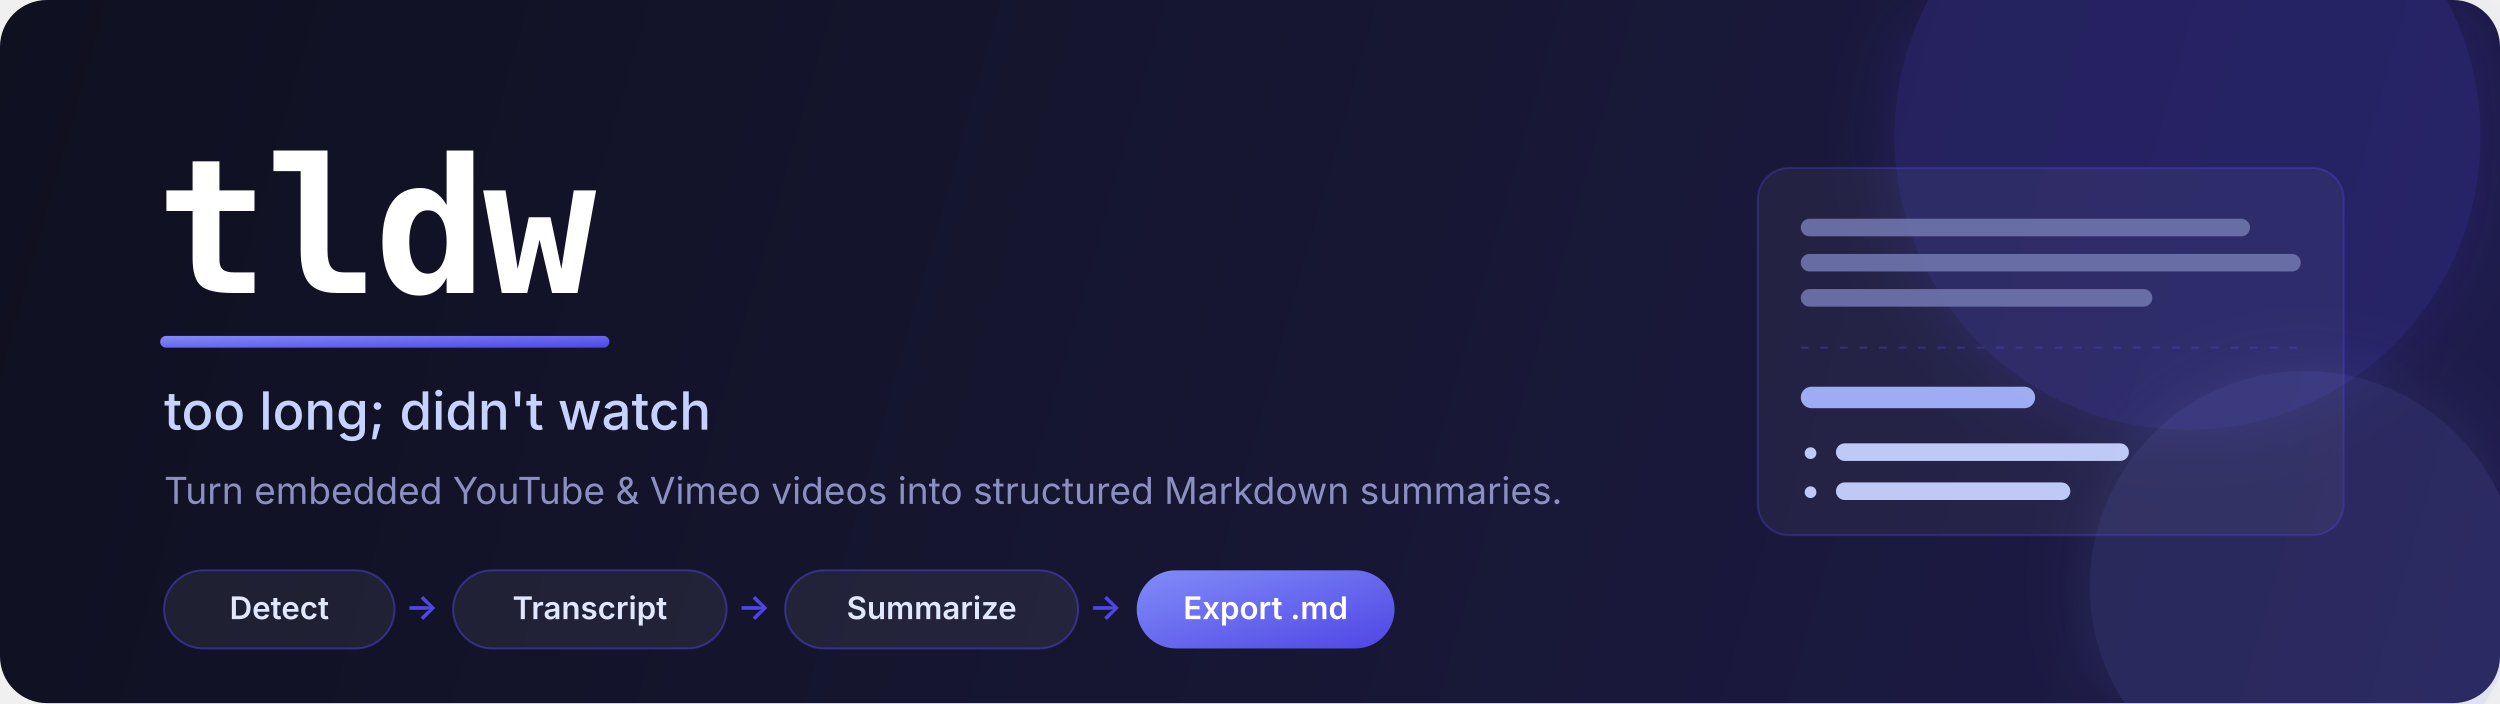
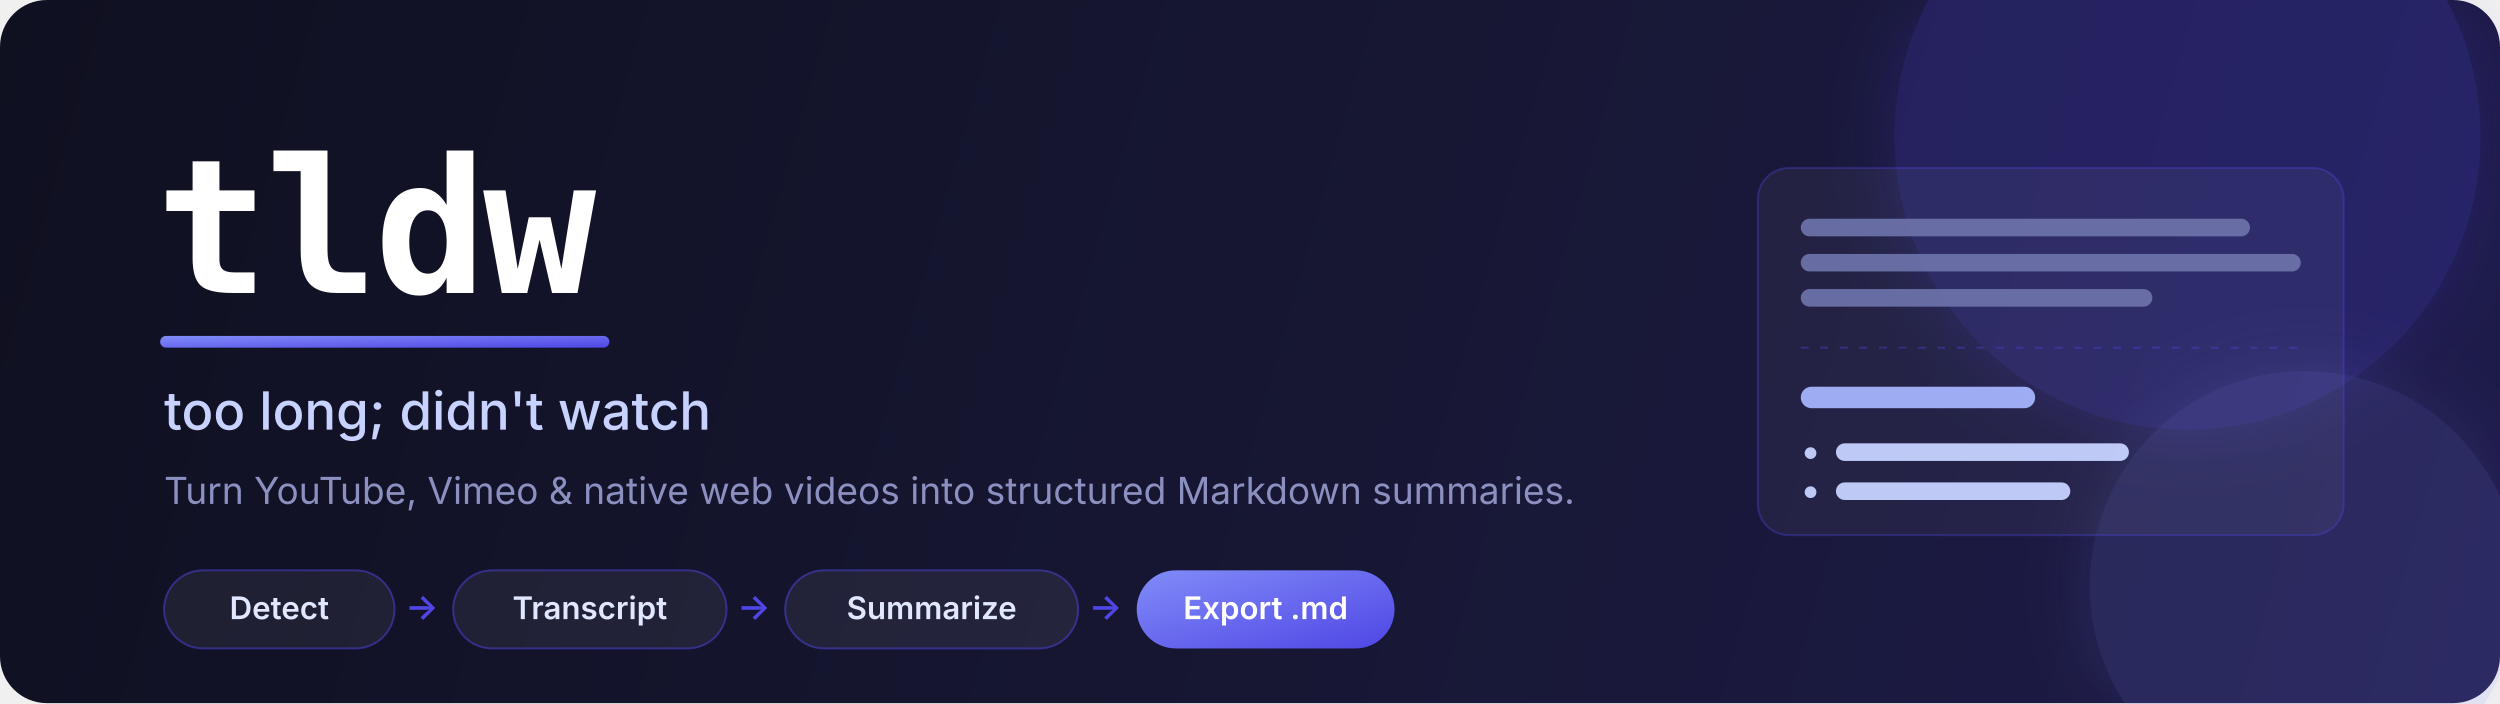
<svg xmlns="http://www.w3.org/2000/svg" width="1280" height="360" viewBox="0 0 1280 360" fill="none" role="img" aria-label="tldw — too long; didn't watch">
  <defs>
    <linearGradient id="bg" x1="0" y1="0" x2="1280" y2="360" gradientUnits="userSpaceOnUse">
      <stop offset="0" stop-color="#0f1020" />
      <stop offset="0.55" stop-color="#171734" />
      <stop offset="1" stop-color="#1e1b4b" />
    </linearGradient>
    <linearGradient id="accent" x1="0" y1="0" x2="1" y2="1">
      <stop offset="0" stop-color="#818cf8" />
      <stop offset="1" stop-color="#4f46e5" />
    </linearGradient>
    <filter id="glow" x="-40%" y="-40%" width="180%" height="180%">
      <feGaussianBlur stdDeviation="18" result="b" />
      <feMerge>
        <feMergeNode in="b" />
        <feMergeNode in="SourceGraphic" />
      </feMerge>
    </filter>
  </defs>
  <rect width="1280" height="360" rx="24" fill="url(#bg)" />
  <circle cx="1120" cy="70" r="150" fill="#4f46e5" opacity="0.20" filter="url(#glow)" />
  <circle cx="1180" cy="300" r="110" fill="#818cf8" opacity="0.14" filter="url(#glow)" />
  <text x="80" y="150" font-family="ui-monospace, SFMono-Regular, Menlo, monospace" font-size="96" font-weight="700" fill="#ffffff" letter-spacing="-2">tldw</text>
  <rect x="82" y="172" width="230" height="6" rx="3" fill="url(#accent)" />
  <text x="84" y="220" font-family="system-ui, -apple-system, Segoe UI, sans-serif" font-size="27" fill="#c7d2fe" font-weight="500">too long; didn't watch</text>
-   <text x="84" y="258" font-family="system-ui, -apple-system, Segoe UI, sans-serif" font-size="19" fill="#8b90c0">Turn embedded YouTube &amp; Vimeo videos into structured Markdown summaries.</text>
+   <text x="84" y="258" font-family="system-ui, -apple-system, Segoe UI, sans-serif" font-size="19" fill="#8b90c0">Turn YouTube, Vimeo &amp; native web videos into structured Markdown summaries.</text>
  <g font-family="system-ui, -apple-system, Segoe UI, sans-serif" font-size="16" font-weight="600">
    <g>
      <rect x="84" y="292" width="118" height="40" rx="20" fill="#ffffff" opacity="0.06" />
      <rect x="84" y="292" width="118" height="40" rx="20" fill="none" stroke="#4f46e5" stroke-opacity="0.5" />
      <text x="143" y="317" fill="#e0e7ff" text-anchor="middle">Detect</text>
    </g>
    <text x="216" y="317" fill="#4f46e5" text-anchor="middle" font-size="18">→</text>
    <g>
      <rect x="232" y="292" width="140" height="40" rx="20" fill="#ffffff" opacity="0.06" />
      <rect x="232" y="292" width="140" height="40" rx="20" fill="none" stroke="#4f46e5" stroke-opacity="0.5" />
      <text x="302" y="317" fill="#e0e7ff" text-anchor="middle">Transcript</text>
    </g>
    <text x="386" y="317" fill="#4f46e5" text-anchor="middle" font-size="18">→</text>
    <g>
      <rect x="402" y="292" width="150" height="40" rx="20" fill="#ffffff" opacity="0.06" />
      <rect x="402" y="292" width="150" height="40" rx="20" fill="none" stroke="#4f46e5" stroke-opacity="0.5" />
      <text x="477" y="317" fill="#e0e7ff" text-anchor="middle">Summarize</text>
    </g>
    <text x="566" y="317" fill="#4f46e5" text-anchor="middle" font-size="18">→</text>
    <g>
      <rect x="582" y="292" width="132" height="40" rx="20" fill="url(#accent)" />
      <text x="648" y="317" fill="#ffffff" text-anchor="middle">Export .md</text>
    </g>
  </g>
  <g transform="translate(900,86)" opacity="0.95">
    <rect x="0" y="0" width="300" height="188" rx="16" fill="#ffffff" opacity="0.05" />
    <rect x="0" y="0" width="300" height="188" rx="16" fill="none" stroke="#4f46e5" stroke-opacity="0.35" />
    <g fill="#6b70a8">
      <rect x="22" y="26" width="230" height="9" rx="4.5" />
      <rect x="22" y="44" width="256" height="9" rx="4.5" />
      <rect x="22" y="62" width="180" height="9" rx="4.5" />
    </g>
    <line x1="22" y1="92" x2="278" y2="92" stroke="#4f46e5" stroke-opacity="0.4" stroke-dasharray="4 6" />
    <g fill="#a5b4fc">
      <rect x="22" y="112" width="120" height="11" rx="5.5" />
    </g>
    <g fill="#c7d2fe">
      <circle cx="27" cy="146" r="3" />
      <rect x="40" y="141" width="150" height="9" rx="4.5" />
      <circle cx="27" cy="166" r="3" />
      <rect x="40" y="161" width="120" height="9" rx="4.5" />
    </g>
  </g>
</svg>
